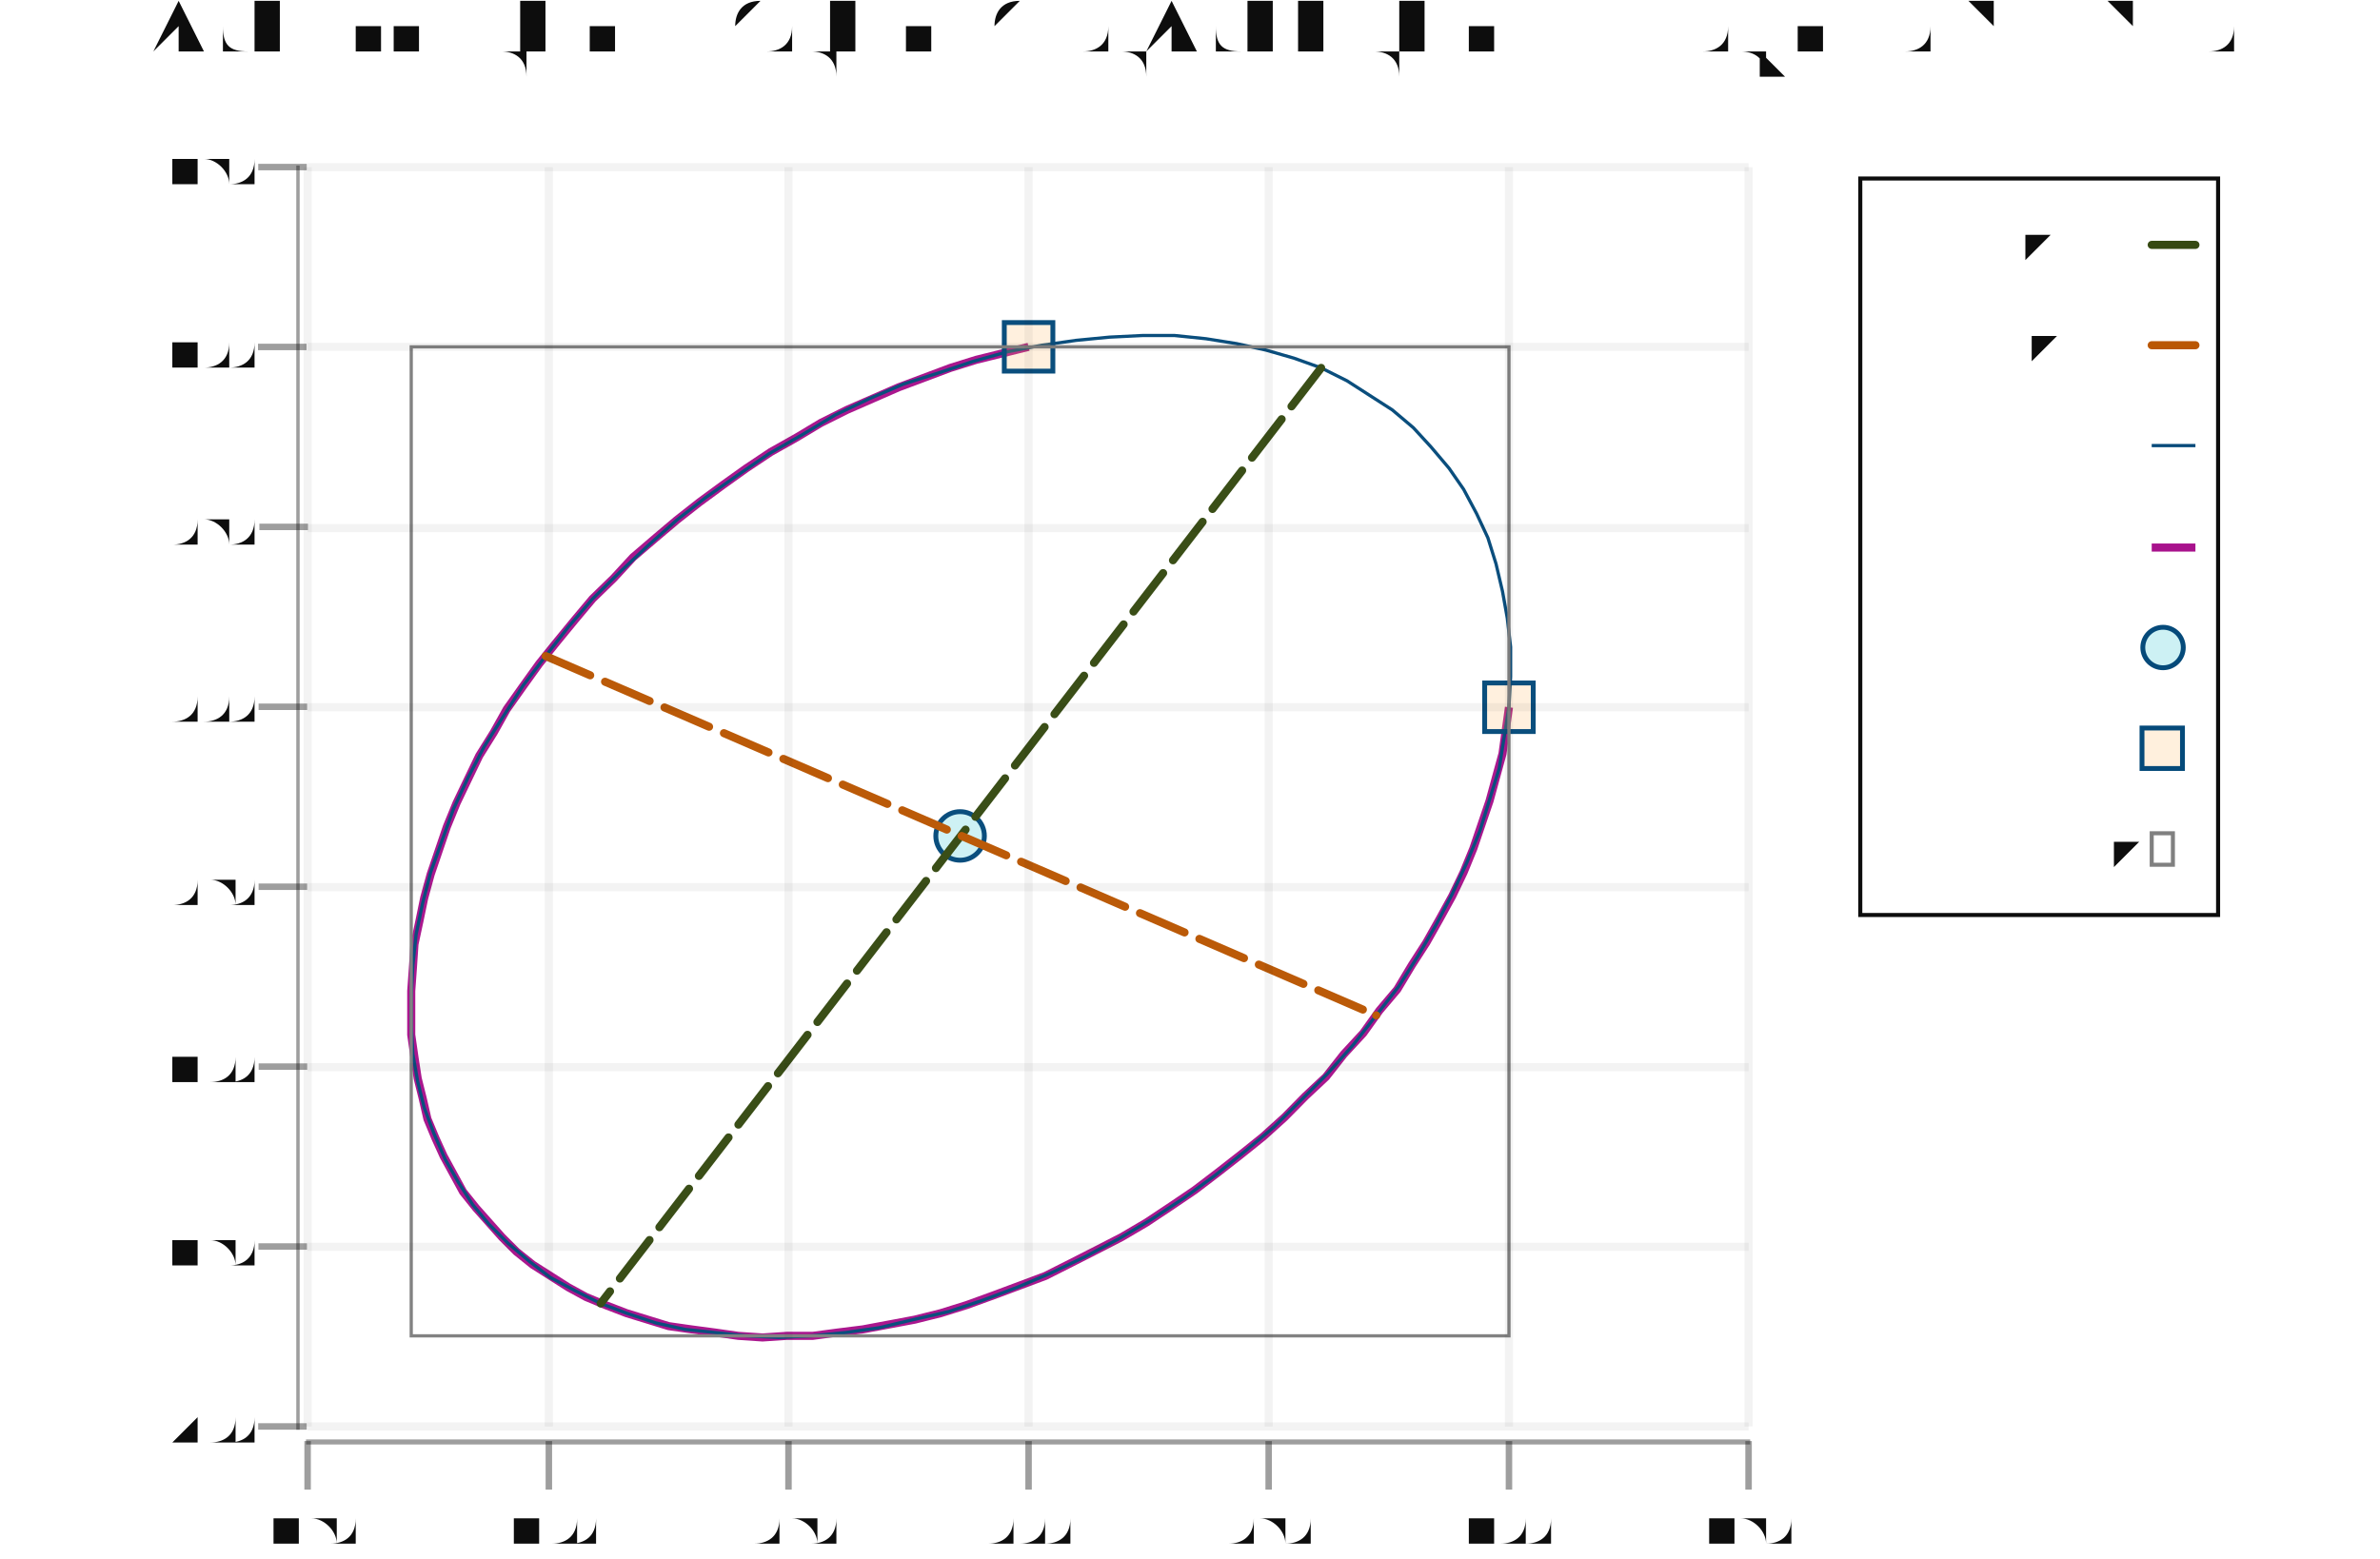
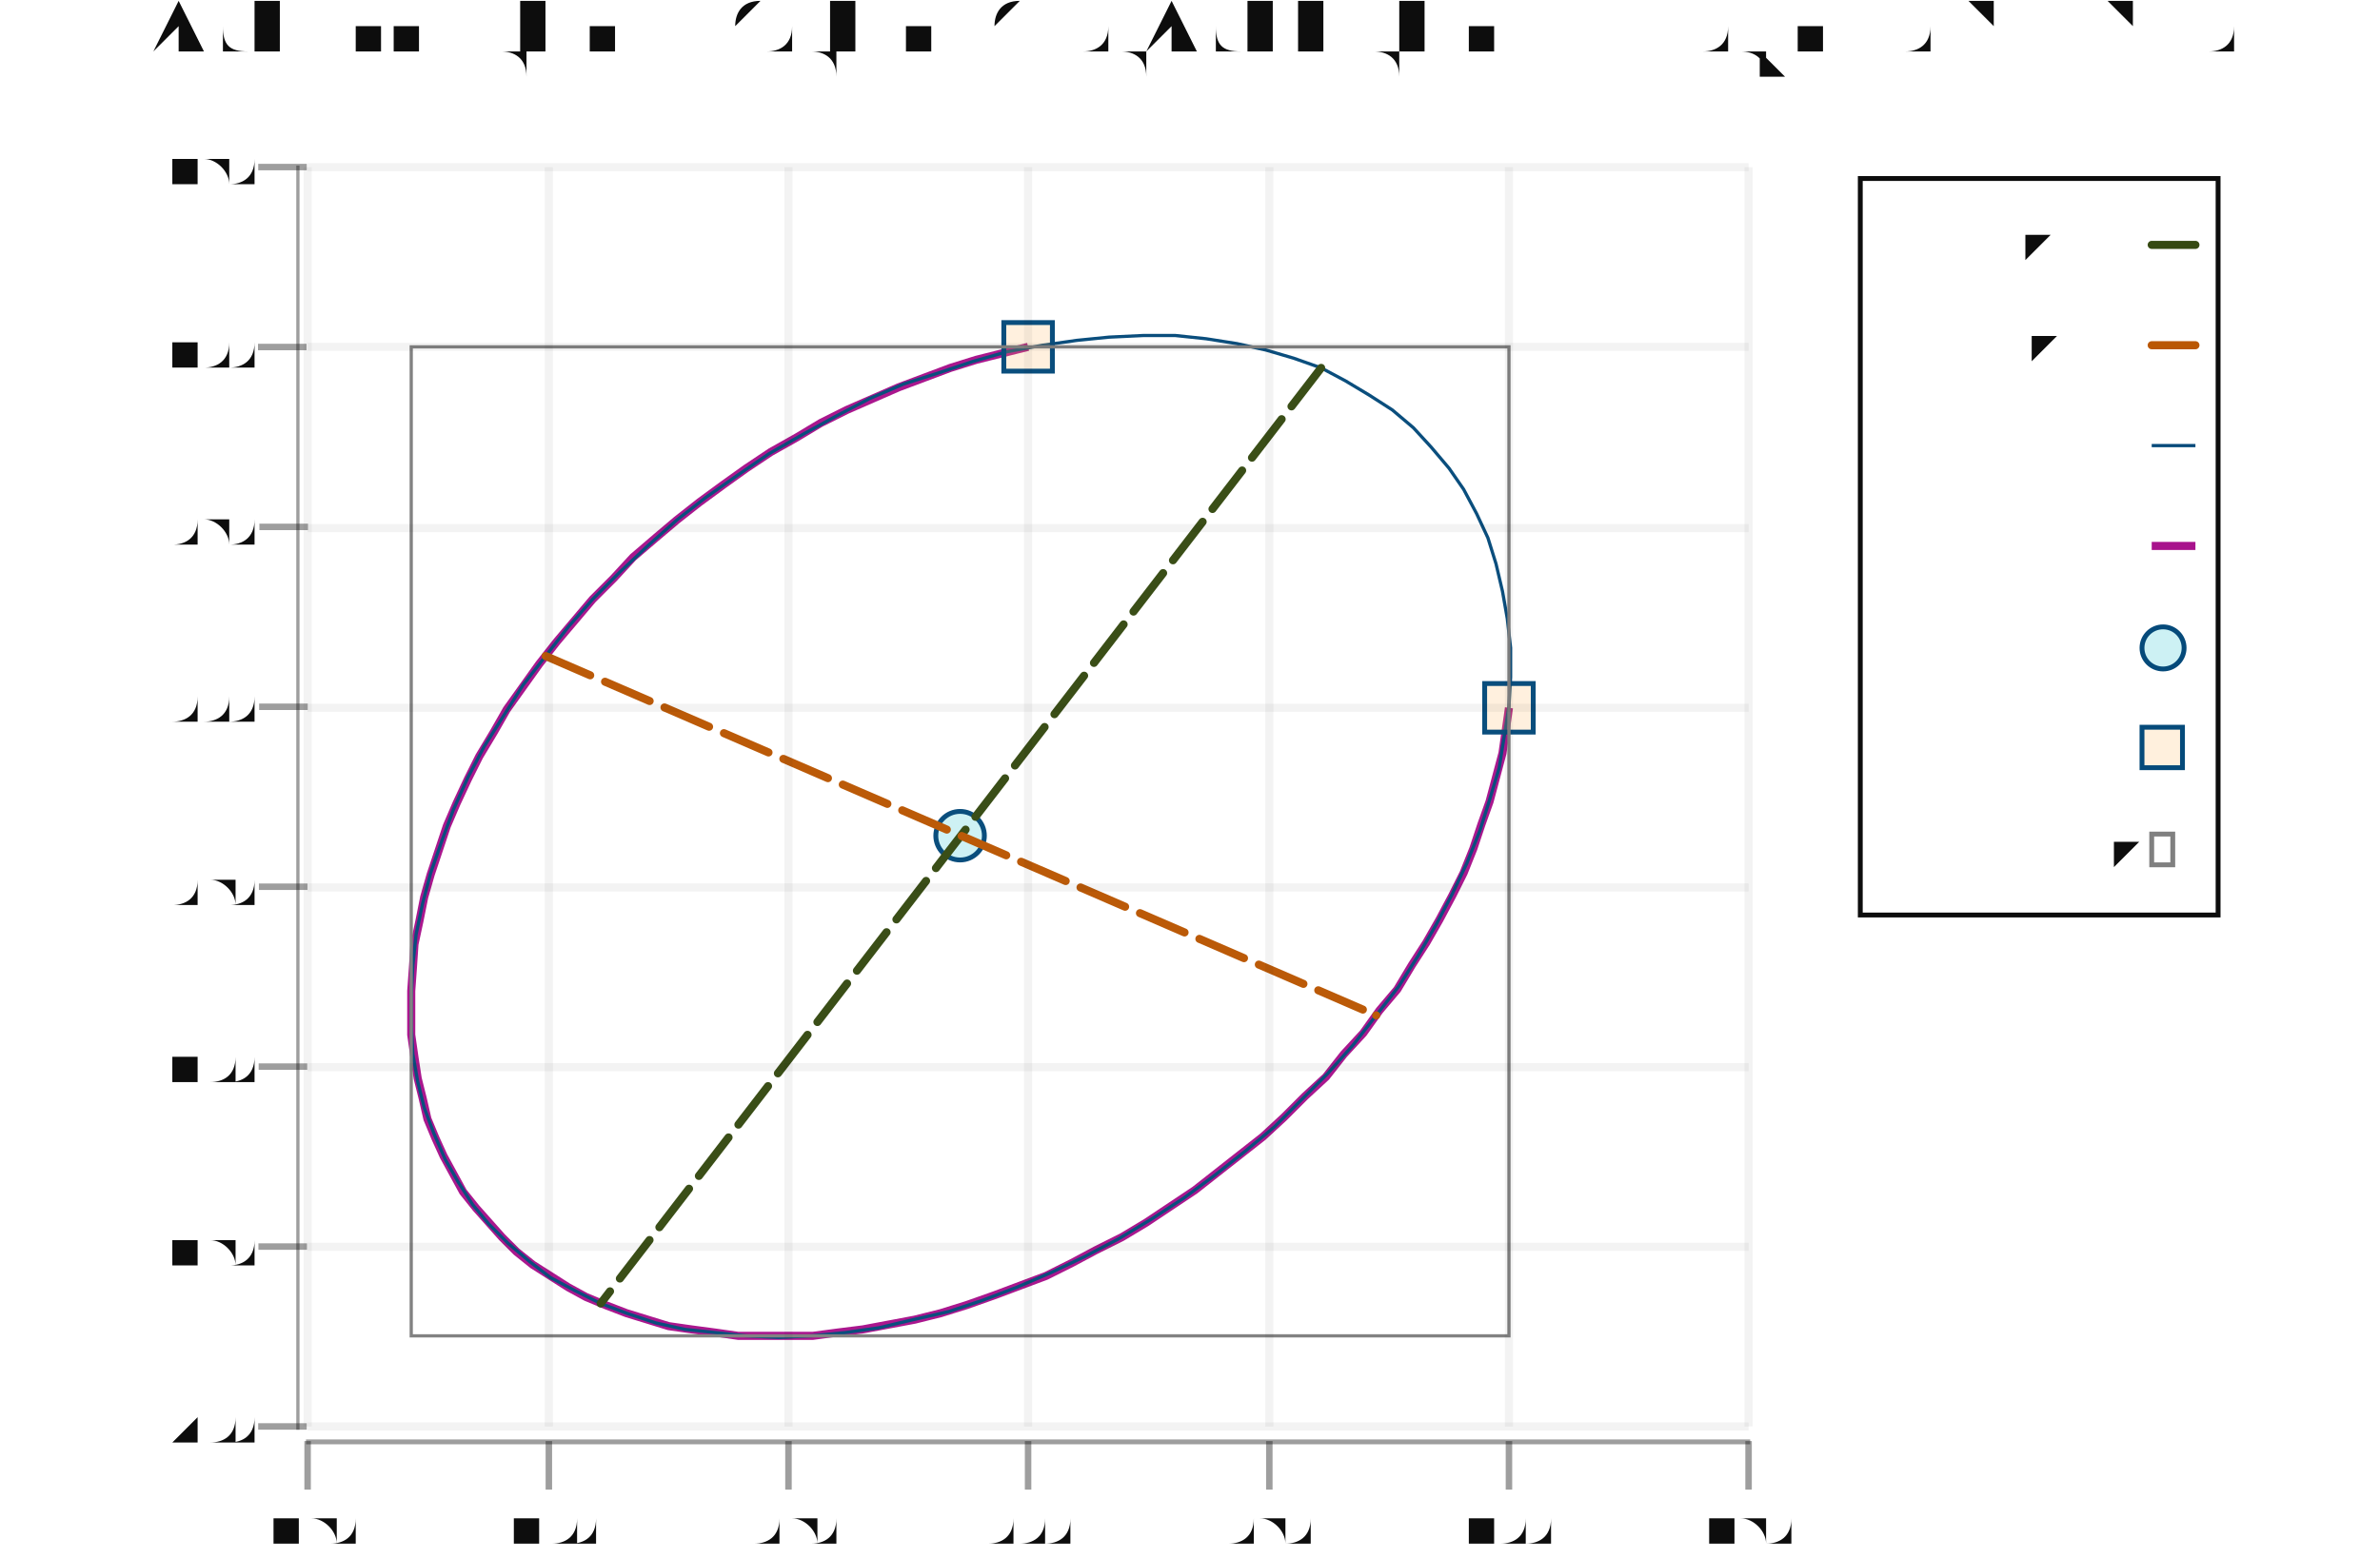
- <svg xmlns="http://www.w3.org/2000/svg" height="300.0" viewBox="-0.708 -0.469 1.47 0.962" width="458.154">
+ <svg xmlns="http://www.w3.org/2000/svg" height="300.00" viewBox="-0.708 -0.469 1.47 0.962" width="458.15">
  <style>svg {
  color-scheme: light dark;
}
{
  .canvas g, .title g, .axisbar g, .ticktext g, .tickglyph g, .ticklines g, .legendContent g text {
    fill: rgba(5%, 5%, 5%, 1.00);
  }
  .ticklines g, .tickglyph g, .legendBorder g {
    stroke: rgba(5%, 5%, 5%, 1.00);
  }
  .legendBorder g {
    fill: rgba(94%, 94%, 94%, 1.00);
  }
}
@media (prefers-color-scheme:dark) {
  .canvas g, .title g, .axisbar g, .ticktext g, .tickglyph g, .ticklines g, .legendContent g text {
    fill: rgba(94%, 94%, 94%, 1.00);
  }
  .ticklines g, .tickglyph g, .legendBorder g {
    stroke: rgba(94%, 94%, 94%, 1.00);
  }
  .legendBorder g {
    fill: rgba(5%, 5%, 5%, 1.00);
  }
}</style>
  <g class="chart">
    <g class="ellipse">
-       <g fill="none" stroke="rgba(66%, 7%, 55%, 1.00)" stroke-width="5.0e-3">
-         <polyline points="0.224,-3.2338301402926595e-2 0.222,-1.8050870674847785e-2 0.22,-3.6163721322803877e-3 0.216,1.0932637818583113e-2 0.212,2.556334449587111e-2 0.207,4.024274895417046e-2 0.202,5.4937742412265844e-2 0.196,6.961518092860564e-2 0.189,8.424196015607399e-2 0.181,9.878509000745644e-2 0.173,0.113 0.164,0.127 0.155,0.142 0.144,0.155 0.134,0.169 0.122,0.182 0.111,0.196 9.820166267760311e-2,0.208 8.538599113208833e-2,0.221 7.21192000174895e-2,0.233 5.843121202485968e-2,0.244 4.435289983714863e-2,0.255 2.9916016497160913e-2,0.266 1.5153123789899303e-2,0.276 9.751880082431441e-5,0.286 -1.5216841184325536e-2,0.295 -3.075541526876946e-2,0.303 -4.6483156850226526e-2,0.311 -6.236459266705857e-2,0.319 -7.836390280672456e-2,0.325 -9.444500149609109e-2,0.331 -0.111,0.337 -0.127,0.342 -0.143,0.346 -0.159,0.349 -0.175,0.352 -0.191,0.354 -0.206,0.356 -0.222,0.356 -0.237,0.357 -0.252,0.356 -0.266,0.354 -0.281,0.352 -0.295,0.35 -0.308,0.346 -0.321,0.342 -0.334,0.337 -0.346,0.332 -0.357,0.326 -0.368,0.319 -0.379,0.312 -0.389,0.304 -0.398,0.295 -0.406,0.286 -0.414,0.277 -0.422,0.267 -0.428,0.256 -0.434,0.245 -0.439,0.234 -0.444,0.222 -0.447,0.209 -0.45,0.197 -0.452,0.184 -0.454,0.17 -0.454,0.157 -0.454,0.143 -0.453,0.129 -0.452,0.114 -0.449,0.1 -0.446,8.547978462568168e-2 -0.442,7.085882497415069e-2 -0.437,5.61844010467521e-2 -0.432,4.1489610391323595e-2 -0.426,2.6807596492002483e-2 -0.419,1.2171474015490069e-2 -0.412,-2.385745877692913e-3 -0.403,-1.6831229988493956e-2 -0.395,-3.113239713323246e-2 -0.385,-4.525699162909269e-2 -0.375,-5.9173156045464914e-2 -0.364,-7.284950305704352e-2 -0.353,-8.62551862366232e-2 -0.342,-9.935996962792293e-2 -0.329,-0.112 -0.317,-0.125 -0.303,-0.137 -0.29,-0.148 -0.276,-0.159 -0.261,-0.17 -0.247,-0.18 -0.232,-0.19 -0.216,-0.199 -0.201,-0.208 -0.185,-0.216 -0.169,-0.223 -0.153,-0.23 -0.137,-0.236 -0.121,-0.242 -0.105,-0.247 -8.875645401058674e-2,-0.251 -7.27001156038285e-2,-0.255" />
-       </g>
-       <g fill="none" stroke="rgba(2%, 29%, 48%, 1.00)" stroke-width="2.0e-3">
-         <polyline points="0.108,-0.242 9.12473587940632e-2,-0.248 7.386804637350497e-2,-0.253 5.574483247429951e-2,-0.257 3.694924114199871e-2,-0.26 1.7555449988702065e-2,-0.262 -2.3600025520886803e-3,-0.262 -2.2718519287699745e-2,-0.261 -4.343975445349735e-2,-0.259 -6.444193080091404e-2,-0.256 -8.564216233488803e-2,-0.252 -0.107,-0.246 -0.128,-0.239 -0.15,-0.232 -0.171,-0.223 -0.192,-0.213 -0.212,-0.201 -0.233,-0.189 -0.252,-0.176 -0.272,-0.162 -0.29,-0.148 -0.308,-0.132 -0.325,-0.116 -0.342,-9.930971965234714e-2 -0.357,-8.1906311320317e-2 -0.371,-6.399355921675498e-2 -0.385,-4.564215679065575e-2 -0.397,-2.6924528643436973e-2 -0.409,-7.914544702124549e-3 -0.419,1.1312771311500325e-2 -0.428,3.068153796525719e-2 -0.435,5.0115315585911646e-2 -0.442,6.953740793164315e-2 -0.447,8.88711648770733e-2 -0.451,0.108 -0.453,0.127 -0.454,0.146 -0.454,0.164 -0.453,0.182 -0.45,0.199 -0.446,0.215 -0.44,0.231 -0.433,0.247 -0.425,0.261 -0.416,0.275 -0.406,0.287 -0.394,0.299 -0.381,0.31 -0.368,0.32 -0.353,0.328 -0.337,0.336 -0.321,0.342 -0.303,0.348 -0.285,0.352 -0.266,0.354 -0.247,0.356 -0.227,0.357 -0.207,0.356 -0.186,0.354 -0.165,0.351 -0.144,0.346 -0.122,0.341 -0.101,0.334 -7.966022038437237e-2,0.326 -5.8507298373492056e-2,0.317 -3.7575852832084644e-2,0.307 -1.694849061303394e-2,0.296 3.2933815087263785e-3,0.284 2.3069878111564135e-2,0.271 4.2302950398409145e-2,0.257 6.0916694219700473e-2,0.242 7.883764963238604e-2,0.227 9.599509081275781e-2,0.21 0.112,0.194 0.128,0.176 0.142,0.158 0.156,0.14 0.168,0.121 0.179,0.102 0.189,8.299608249816365e-2 0.198,6.362731584440678e-2 0.206,4.419353822375255e-2 0.212,2.4771445878021103e-2 0.218,5.4376889325906674e-3 0.221,-1.37314311066275e-2 0.224,-3.266026248037712e-2 0.225,-5.127410173898639e-2 0.225,-6.949948856275578e-2 0.223,-8.726449567627947e-2 0.22,-0.104 0.216,-0.121 0.211,-0.137 0.204,-0.152 0.196,-0.167 0.187,-0.18 0.176,-0.193 0.165,-0.205 0.152,-0.216 0.138,-0.225 0.124,-0.234 0.108,-0.242" />
-       </g>
-       <g fill="rgba(2%, 73%, 80%, 0.20)" stroke="rgba(2%, 29%, 48%, 1.00)" stroke-width="3.0e-3">
-         <circle cx="-0.115" cy="4.7154426904832014e-2" r="1.5e-2" />
-       </g>
-       <g fill="rgba(100%, 71%, 35%, 0.20)" stroke="rgba(2%, 29%, 48%, 1.00)" stroke-width="3.0e-3">
-         <rect height="3.0e-2" width="3.0000000000000027e-2" x="0.209" y="-4.7338301402926594e-2" />
-         <rect height="3.0000000000000027e-2" width="3.0e-2" x="-8.77001156038285e-2" y="-0.27" />
-       </g>
-       <g fill="rgba(53%, 51%, 28%, 0.00)" stroke="rgba(50%, 50%, 50%, 1.00)" stroke-width="2.0e-3">
+       <g fill="none" stroke="rgba(66%, 7%, 55%, 1.00)" stroke-width="0.005">
+         <polyline points="0.224,-0.032 0.222,-0.018 0.22,-0.004 0.216,0.011 0.212,0.026 0.207,0.04 0.202,0.055 0.196,0.07 0.189,0.084 0.181,0.099 0.173,0.113 0.164,0.127 0.155,0.142 0.144,0.155 0.134,0.169 0.122,0.182 0.111,0.196 0.098,0.208 0.085,0.221 0.072,0.233 0.058,0.244 0.044,0.255 0.03,0.266 0.015,0.276 0,0.286 -0.015,0.295 -0.031,0.303 -0.046,0.311 -0.062,0.319 -0.078,0.325 -0.094,0.331 -0.111,0.337 -0.127,0.342 -0.143,0.346 -0.159,0.349 -0.175,0.352 -0.191,0.354 -0.206,0.356 -0.222,0.356 -0.237,0.356 -0.252,0.356 -0.266,0.354 -0.281,0.352 -0.295,0.35 -0.308,0.346 -0.321,0.342 -0.334,0.337 -0.346,0.332 -0.357,0.326 -0.368,0.319 -0.379,0.312 -0.389,0.304 -0.398,0.295 -0.406,0.286 -0.414,0.277 -0.422,0.267 -0.428,0.256 -0.434,0.245 -0.439,0.234 -0.444,0.222 -0.447,0.209 -0.45,0.197 -0.452,0.184 -0.454,0.17 -0.454,0.157 -0.454,0.143 -0.453,0.129 -0.452,0.114 -0.449,0.1 -0.446,0.085 -0.442,0.071 -0.437,0.056 -0.432,0.041 -0.426,0.027 -0.419,0.012 -0.412,-0.002 -0.403,-0.017 -0.395,-0.031 -0.385,-0.045 -0.375,-0.059 -0.364,-0.073 -0.353,-0.086 -0.342,-0.099 -0.329,-0.112 -0.317,-0.125 -0.303,-0.137 -0.29,-0.148 -0.276,-0.159 -0.261,-0.17 -0.247,-0.18 -0.232,-0.19 -0.216,-0.199 -0.201,-0.208 -0.185,-0.216 -0.169,-0.223 -0.153,-0.23 -0.137,-0.236 -0.121,-0.242 -0.105,-0.247 -0.089,-0.251 -0.073,-0.255" />
+       </g>
+       <g fill="none" stroke="rgba(2%, 29%, 48%, 1.00)" stroke-width="0.002">
+         <polyline points="0.108,-0.242 0.091,-0.248 0.074,-0.253 0.056,-0.257 0.037,-0.26 0.018,-0.262 -0.002,-0.262 -0.023,-0.261 -0.043,-0.259 -0.064,-0.256 -0.086,-0.252 -0.107,-0.246 -0.128,-0.239 -0.15,-0.232 -0.171,-0.223 -0.192,-0.212 -0.212,-0.201 -0.233,-0.189 -0.252,-0.176 -0.272,-0.162 -0.29,-0.148 -0.308,-0.132 -0.325,-0.116 -0.342,-0.099 -0.357,-0.082 -0.371,-0.064 -0.385,-0.046 -0.397,-0.027 -0.409,-0.008 -0.419,0.011 -0.428,0.031 -0.435,0.05 -0.442,0.07 -0.447,0.089 -0.451,0.108 -0.453,0.127 -0.454,0.146 -0.454,0.164 -0.453,0.182 -0.45,0.199 -0.446,0.215 -0.44,0.231 -0.433,0.247 -0.425,0.261 -0.416,0.275 -0.406,0.287 -0.394,0.299 -0.381,0.31 -0.368,0.32 -0.353,0.328 -0.337,0.336 -0.321,0.342 -0.303,0.348 -0.285,0.352 -0.266,0.354 -0.247,0.356 -0.227,0.357 -0.207,0.356 -0.186,0.354 -0.165,0.351 -0.144,0.346 -0.122,0.341 -0.101,0.334 -0.08,0.326 -0.059,0.317 -0.038,0.307 -0.017,0.296 0.003,0.284 0.023,0.271 0.042,0.257 0.061,0.242 0.079,0.227 0.096,0.21 0.112,0.194 0.128,0.176 0.142,0.158 0.156,0.14 0.168,0.121 0.179,0.102 0.189,0.083 0.198,0.064 0.206,0.044 0.212,0.025 0.218,0.005 0.221,-0.014 0.224,-0.033 0.225,-0.051 0.225,-0.069 0.223,-0.087 0.22,-0.104 0.216,-0.121 0.211,-0.137 0.204,-0.152 0.196,-0.167 0.187,-0.18 0.176,-0.193 0.165,-0.205 0.152,-0.216 0.138,-0.225 0.123,-0.234 0.108,-0.242" />
+       </g>
+       <g fill="rgba(2%, 73%, 80%, 0.20)" stroke="rgba(2%, 29%, 48%, 1.00)" stroke-width="0.003">
+         <circle cx="-0.115" cy="0.047" r="0.015" />
+       </g>
+       <g fill="rgba(100%, 71%, 35%, 0.20)" stroke="rgba(2%, 29%, 48%, 1.00)" stroke-width="0.003">
+         <rect height="0.03" width="0.03" x="0.209" y="-0.047" />
+         <rect height="0.03" width="0.03" x="-0.088" y="-0.27" />
+       </g>
+       <g fill="rgba(53%, 51%, 28%, 0.00)" stroke="rgba(50%, 50%, 50%, 1.00)" stroke-width="0.002">
        <rect height="0.611" width="0.678" x="-0.454" y="-0.255" />
      </g>
-       <g fill="none" stroke="rgba(21%, 29%, 7%, 1.00)" stroke-dasharray="3.0e-2 1.0e-2" stroke-linecap="round" stroke-width="5.0e-3">
+       <g fill="none" stroke="rgba(21%, 29%, 7%, 1.00)" stroke-dasharray="0.03 0.01" stroke-linecap="round" stroke-width="0.005">
        <polyline points="0.108,-0.242 -0.337,0.336" />
      </g>
-       <g fill="none" stroke="rgba(73%, 34%, 1%, 1.00)" stroke-dasharray="3.0e-2 1.0e-2" stroke-linecap="round" stroke-width="5.0e-3">
-         <polyline points="-0.371,-6.399355921675498e-2 0.142,0.158" />
+       <g fill="none" stroke="rgba(73%, 34%, 1%, 1.00)" stroke-dasharray="0.03 0.01" stroke-linecap="round" stroke-width="0.005">
+         <polyline points="-0.371,-0.064 0.142,0.158" />
      </g>
    </g>
  </g>
  <g class="hud">
    <g class="frame">
-       <g fill="rgba(100%, 100%, 100%, 0.02)" stroke="rgba(0%, 0%, 0%, 0.00)" stroke-width="0.0">
+       <g fill="rgba(100%, 100%, 100%, 0.02)" stroke="rgba(0%, 0%, 0%, 0.00)" stroke-width="0">
        <rect height="0.778" width="0.89" x="-0.518" y="-0.366" />
      </g>
    </g>
    <g class="axis">
      <g class="ticks">
        <g class="tickglyph">
-           <g fill="rgba(5%, 5%, 5%, 0.40)" stroke="rgba(5%, 5%, 5%, 0.40)" stroke-width="4.0e-3">
-             <g transform="rotate(-90.0, -0.533283, 0.4122536)">
+           <g fill="rgba(5%, 5%, 5%, 0.40)" stroke="rgba(5%, 5%, 5%, 0.40)" stroke-width="0.004">
+             <g transform="rotate(-90.000, -0.53328, 0.41225)">
              <polyline points="-0.533,0.427 -0.533,0.397" />
            </g>
-             <g transform="rotate(-90.0, -0.533283, 0.3011057)">
+             <g transform="rotate(-90.000, -0.53328, 0.30111)">
              <polyline points="-0.533,0.316 -0.533,0.286" />
            </g>
-             <g transform="rotate(-90.0, -0.533283, 0.1899577)">
+             <g transform="rotate(-90.000, -0.53328, 0.18996)">
              <polyline points="-0.533,0.205 -0.533,0.175" />
            </g>
-             <g transform="rotate(-90.0, -0.533283, 7.880968471866046e-2)">
-               <polyline points="-0.533,9.380968471866045e-2 -0.533,6.380968471866046e-2" />
-             </g>
-             <g transform="rotate(-90.0, -0.533283, -3.2338301402926595e-2)">
-               <polyline points="-0.533,-1.7338301402926595e-2 -0.533,-4.7338301402926594e-2" />
-             </g>
-             <g transform="rotate(-90.0, -0.533283, -0.1434863)">
+             <g transform="rotate(-90.000, -0.53328, 0.07881)">
+               <polyline points="-0.533,0.094 -0.533,0.064" />
+             </g>
+             <g transform="rotate(-90.000, -0.53328, -0.032338)">
+               <polyline points="-0.533,-0.017 -0.533,-0.047" />
+             </g>
+             <g transform="rotate(-90.000, -0.53328, -0.14349)">
              <polyline points="-0.533,-0.128 -0.533,-0.158" />
            </g>
-             <g transform="rotate(-90.0, -0.533283, -0.2546343)">
+             <g transform="rotate(-90.000, -0.53328, -0.25463)">
              <polyline points="-0.533,-0.24 -0.533,-0.27" />
            </g>
-             <g transform="rotate(-90.0, -0.533283, -0.3657823)">
+             <g transform="rotate(-90.000, -0.53328, -0.36578)">
              <polyline points="-0.533,-0.351 -0.533,-0.381" />
            </g>
          </g>
        </g>
        <g class="ticktext">
-           <g fill="rgba(5%, 5%, 5%, 1.00)" font-size="2.6169480589310668e-2" stroke="none" stroke-width="0.0" text-anchor="end">
+           <g fill="rgba(5%, 5%, 5%, 1.00)" font-size="0.026" stroke="none" stroke-width="0.0" text-anchor="end">
            <text x="-0.552" y="0.423">-2.00</text>
            <text x="-0.552" y="0.312">-1.50</text>
            <text x="-0.552" y="0.201">-1.00</text>
-             <text x="-0.552" y="8.950767838286317e-2">-0.50</text>
-             <text x="-0.552" y="-2.164030773872372e-2"> 0.00</text>
+             <text x="-0.552" y="0.09">-0.50</text>
+             <text x="-0.552" y="-0.022"> 0.00</text>
            <text x="-0.552" y="-0.133"> 0.50</text>
            <text x="-0.552" y="-0.244"> 1.00</text>
            <text x="-0.552" y="-0.355"> 1.50</text>
          </g>
        </g>
        <g class="ticklines">
-           <g fill="none" stroke="rgba(5%, 5%, 5%, 0.05)" stroke-width="5.0e-3">
+           <g fill="none" stroke="rgba(5%, 5%, 5%, 0.05)" stroke-width="0.005">
            <polyline points="-0.518,0.412 0.372,0.412" />
            <polyline points="-0.518,0.301 0.372,0.301" />
            <polyline points="-0.518,0.19 0.372,0.19" />
-             <polyline points="-0.518,7.880968471866046e-2 0.372,7.880968471866046e-2" />
-             <polyline points="-0.518,-3.2338301402926595e-2 0.372,-3.2338301402926595e-2" />
+             <polyline points="-0.518,0.079 0.372,0.079" />
+             <polyline points="-0.518,-0.032 0.372,-0.032" />
            <polyline points="-0.518,-0.143 0.372,-0.143" />
            <polyline points="-0.518,-0.255 0.372,-0.255" />
            <polyline points="-0.518,-0.366 0.372,-0.366" />
          </g>
        </g>
      </g>
      <g class="axisbar">
-         <g fill="rgba(5%, 5%, 5%, 0.40)" stroke="rgba(0%, 0%, 0%, 0.00)" stroke-width="0.0">
-           <rect height="0.781" width="2.093558447144872e-3" x="-0.525" y="-0.367" />
+         <g fill="rgba(5%, 5%, 5%, 0.40)" stroke="rgba(0%, 0%, 0%, 0.00)" stroke-width="0">
+           <rect height="0.781" width="0.002" x="-0.525" y="-0.367" />
        </g>
      </g>
    </g>
    <g class="axis">
      <g class="ticks">
        <g class="tickglyph">
-           <g fill="rgba(5%, 5%, 5%, 0.40)" stroke="rgba(5%, 5%, 5%, 0.40)" stroke-width="4.0e-3">
+           <g fill="rgba(5%, 5%, 5%, 0.40)" stroke="rgba(5%, 5%, 5%, 0.40)" stroke-width="0.004">
            <polyline points="-0.518,0.451 -0.518,0.421" />
            <polyline points="-0.369,0.451 -0.369,0.421" />
            <polyline points="-0.221,0.451 -0.221,0.421" />
-             <polyline points="-7.27001156038285e-2,0.451 -7.27001156038285e-2,0.421" />
-             <polyline points="7.559360773559864e-2,0.451 7.559360773559864e-2,0.421" />
+             <polyline points="-0.073,0.451 -0.073,0.421" />
+             <polyline points="0.076,0.451 0.076,0.421" />
            <polyline points="0.224,0.451 0.224,0.421" />
            <polyline points="0.372,0.451 0.372,0.421" />
          </g>
        </g>
        <g class="ticktext">
-           <g fill="rgba(5%, 5%, 5%, 1.00)" font-size="2.6169480589310668e-2" stroke="none" stroke-width="0.0" text-anchor="middle">
+           <g fill="rgba(5%, 5%, 5%, 1.00)" font-size="0.026" stroke="none" stroke-width="0.0" text-anchor="middle">
            <text x="-0.518" y="0.485">-1.50</text>
            <text x="-0.369" y="0.485">-1.00</text>
            <text x="-0.221" y="0.485">-0.50</text>
-             <text x="-7.27001156038285e-2" y="0.485"> 0.00</text>
-             <text x="7.559360773559864e-2" y="0.485"> 0.50</text>
+             <text x="-0.073" y="0.485"> 0.00</text>
+             <text x="0.076" y="0.485"> 0.50</text>
            <text x="0.224" y="0.485"> 1.00</text>
            <text x="0.372" y="0.485"> 1.50</text>
          </g>
        </g>
        <g class="ticklines">
-           <g fill="none" stroke="rgba(5%, 5%, 5%, 0.05)" stroke-width="5.0e-3">
+           <g fill="none" stroke="rgba(5%, 5%, 5%, 0.05)" stroke-width="0.005">
            <polyline points="-0.518,0.412 -0.518,-0.366" />
            <polyline points="-0.369,0.412 -0.369,-0.366" />
            <polyline points="-0.221,0.412 -0.221,-0.366" />
-             <polyline points="-7.27001156038285e-2,0.412 -7.27001156038285e-2,-0.366" />
-             <polyline points="7.559360773559864e-2,0.412 7.559360773559864e-2,-0.366" />
+             <polyline points="-0.073,0.412 -0.073,-0.366" />
+             <polyline points="0.076,0.412 0.076,-0.366" />
            <polyline points="0.224,0.412 0.224,-0.366" />
            <polyline points="0.372,0.412 0.372,-0.366" />
          </g>
        </g>
      </g>
      <g class="axisbar">
-         <g fill="rgba(5%, 5%, 5%, 0.40)" stroke="rgba(0%, 0%, 0%, 0.00)" stroke-width="0.0">
-           <rect height="3.1121436114043832e-3" width="0.892" x="-0.519" y="0.42" />
+         <g fill="rgba(5%, 5%, 5%, 0.40)" stroke="rgba(0%, 0%, 0%, 0.00)" stroke-width="0">
+           <rect height="0.003" width="0.892" x="-0.519" y="0.42" />
        </g>
      </g>
    </g>
    <g class="legend">
      <g class="legendBorder">
-         <g fill="rgba(5%, 5%, 5%, 0.00)" stroke="rgba(5%, 5%, 5%, 1.00)" stroke-width="2.5e-3">
+         <g fill="rgba(5%, 5%, 5%, 0.00)" stroke="rgba(5%, 5%, 5%, 1.00)" stroke-width="0.003">
          <rect height="0.455" width="0.221" x="0.441" y="-0.359" />
        </g>
      </g>
      <g class="legendContent">
-         <g fill="rgba(5%, 5%, 5%, 1.00)" font-size="2.6169480589310668e-2" stroke="none" stroke-width="0.0" text-anchor="start">
-           <text x="0.454" y="6.495786694825767e-2">Bounding Box</text>
-         </g>
-         <g fill="rgba(53%, 51%, 28%, 0.00)" stroke="rgba(50%, 50%, 50%, 1.00)" stroke-width="2.5e-3">
-           <rect height="1.945089757127777e-2" width="1.308474029465545e-2" x="0.621" y="4.55069693769799e-2" />
-         </g>
-         <g fill="rgba(5%, 5%, 5%, 1.00)" font-size="2.6169480589310668e-2" stroke="none" stroke-width="0.0" text-anchor="start">
-           <text x="0.454" y="2.714994720168895e-3">Endpoints</text>
-         </g>
-         <g fill="rgba(100%, 71%, 35%, 0.20)" stroke="rgba(2%, 29%, 48%, 1.00)" stroke-width="3.0e-3">
-           <rect height="2.5e-2" width="2.499999999999991e-2" x="0.615" y="-1.9510454065469907e-2" />
-         </g>
-         <g fill="rgba(5%, 5%, 5%, 1.00)" font-size="2.6169480589310668e-2" stroke="none" stroke-width="0.0" text-anchor="start">
-           <text x="0.454" y="-5.952787750791977e-2">Centroid</text>
-         </g>
-         <g fill="rgba(2%, 73%, 80%, 0.20)" stroke="rgba(2%, 29%, 48%, 1.00)" stroke-width="3.0e-3">
-           <circle cx="0.628" cy="-6.925332629355863e-2" r="1.25e-2" />
-         </g>
-         <g fill="rgba(5%, 5%, 5%, 1.00)" font-size="2.6169480589310668e-2" stroke="none" stroke-width="0.0" text-anchor="start">
+         <g fill="rgba(5%, 5%, 5%, 1.00)" font-size="0.026" stroke="none" stroke-width="0.0" text-anchor="start">
+           <text x="0.454" y="0.065">Bounding Box</text>
+         </g>
+         <g fill="rgba(53%, 51%, 28%, 0.00)" stroke="rgba(50%, 50%, 50%, 1.00)" stroke-width="0.003">
+           <rect height="0.019" width="0.013" x="0.621" y="0.046" />
+         </g>
+         <g fill="rgba(5%, 5%, 5%, 1.00)" font-size="0.026" stroke="none" stroke-width="0.0" text-anchor="start">
+           <text x="0.454" y="0.003">Endpoints</text>
+         </g>
+         <g fill="rgba(100%, 71%, 35%, 0.20)" stroke="rgba(2%, 29%, 48%, 1.00)" stroke-width="0.003">
+           <rect height="0.025" width="0.025" x="0.615" y="-0.02" />
+         </g>
+         <g fill="rgba(5%, 5%, 5%, 1.00)" font-size="0.026" stroke="none" stroke-width="0.0" text-anchor="start">
+           <text x="0.454" y="-0.06">Centroid</text>
+         </g>
+         <g fill="rgba(2%, 73%, 80%, 0.20)" stroke="rgba(2%, 29%, 48%, 1.00)" stroke-width="0.003">
+           <circle cx="0.628" cy="-0.069" r="0.013" />
+         </g>
+         <g fill="rgba(5%, 5%, 5%, 1.00)" font-size="0.026" stroke="none" stroke-width="0.0" text-anchor="start">
          <text x="0.454" y="-0.122">Arc</text>
        </g>
-         <g fill="none" stroke="rgba(66%, 7%, 55%, 1.00)" stroke-width="5.0e-3">
-           <polyline points="0.621,-0.131 0.648,-0.131" />
-         </g>
-         <g fill="rgba(5%, 5%, 5%, 1.00)" font-size="2.6169480589310668e-2" stroke="none" stroke-width="0.0" text-anchor="start">
+         <g fill="none" stroke="rgba(66%, 7%, 55%, 1.00)" stroke-width="0.005">
+           <polyline points="0.621,-0.132 0.648,-0.132" />
+         </g>
+         <g fill="rgba(5%, 5%, 5%, 1.00)" font-size="0.026" stroke="none" stroke-width="0.0" text-anchor="start">
          <text x="0.454" y="-0.184">Full Ellipse</text>
        </g>
-         <g fill="none" stroke="rgba(2%, 29%, 48%, 1.00)" stroke-width="2.0e-3">
+         <g fill="none" stroke="rgba(2%, 29%, 48%, 1.00)" stroke-width="0.002">
          <polyline points="0.621,-0.194 0.648,-0.194" />
        </g>
-         <g fill="rgba(5%, 5%, 5%, 1.00)" font-size="2.6169480589310668e-2" stroke="none" stroke-width="0.0" text-anchor="start">
+         <g fill="rgba(5%, 5%, 5%, 1.00)" font-size="0.026" stroke="none" stroke-width="0.0" text-anchor="start">
          <text x="0.454" y="-0.246">Minor Axis</text>
        </g>
-         <g fill="none" stroke="rgba(73%, 34%, 1%, 1.00)" stroke-dasharray="3.0e-2 1.0e-2" stroke-linecap="round" stroke-width="5.0e-3">
+         <g fill="none" stroke="rgba(73%, 34%, 1%, 1.00)" stroke-dasharray="0.03 0.01" stroke-linecap="round" stroke-width="0.005">
          <polyline points="0.621,-0.256 0.648,-0.256" />
        </g>
-         <g fill="rgba(5%, 5%, 5%, 1.00)" font-size="2.6169480589310668e-2" stroke="none" stroke-width="0.0" text-anchor="start">
+         <g fill="rgba(5%, 5%, 5%, 1.00)" font-size="0.026" stroke="none" stroke-width="0.0" text-anchor="start">
          <text x="0.454" y="-0.308">Major Axis</text>
        </g>
-         <g fill="none" stroke="rgba(21%, 29%, 7%, 1.00)" stroke-dasharray="3.0e-2 1.0e-2" stroke-linecap="round" stroke-width="5.0e-3">
+         <g fill="none" stroke="rgba(21%, 29%, 7%, 1.00)" stroke-dasharray="0.03 0.01" stroke-linecap="round" stroke-width="0.005">
          <polyline points="0.621,-0.318 0.648,-0.318" />
        </g>
      </g>
    </g>
    <g class="title">
-       <g fill="rgba(5%, 5%, 5%, 1.00)" font-size="4.1871168942897066e-2" stroke="none" stroke-width="0.0" text-anchor="middle">
-         <text x="2.680933433702537e-2" y="-0.436">ArcPosition (Point 1 0) (Point 0 1) (ArcInfo (Point 1.5 1) (pi / 3) True True)</text>
+       <g fill="rgba(5%, 5%, 5%, 1.00)" font-size="0.042" stroke="none" stroke-width="0.0" text-anchor="middle">
+         <text x="0.027" y="-0.436">ArcPosition (Point 1 0) (Point 0 1) (ArcInfo (Point 1.5 1) (pi / 3) True True)</text>
      </g>
    </g>
  </g>
</svg>
